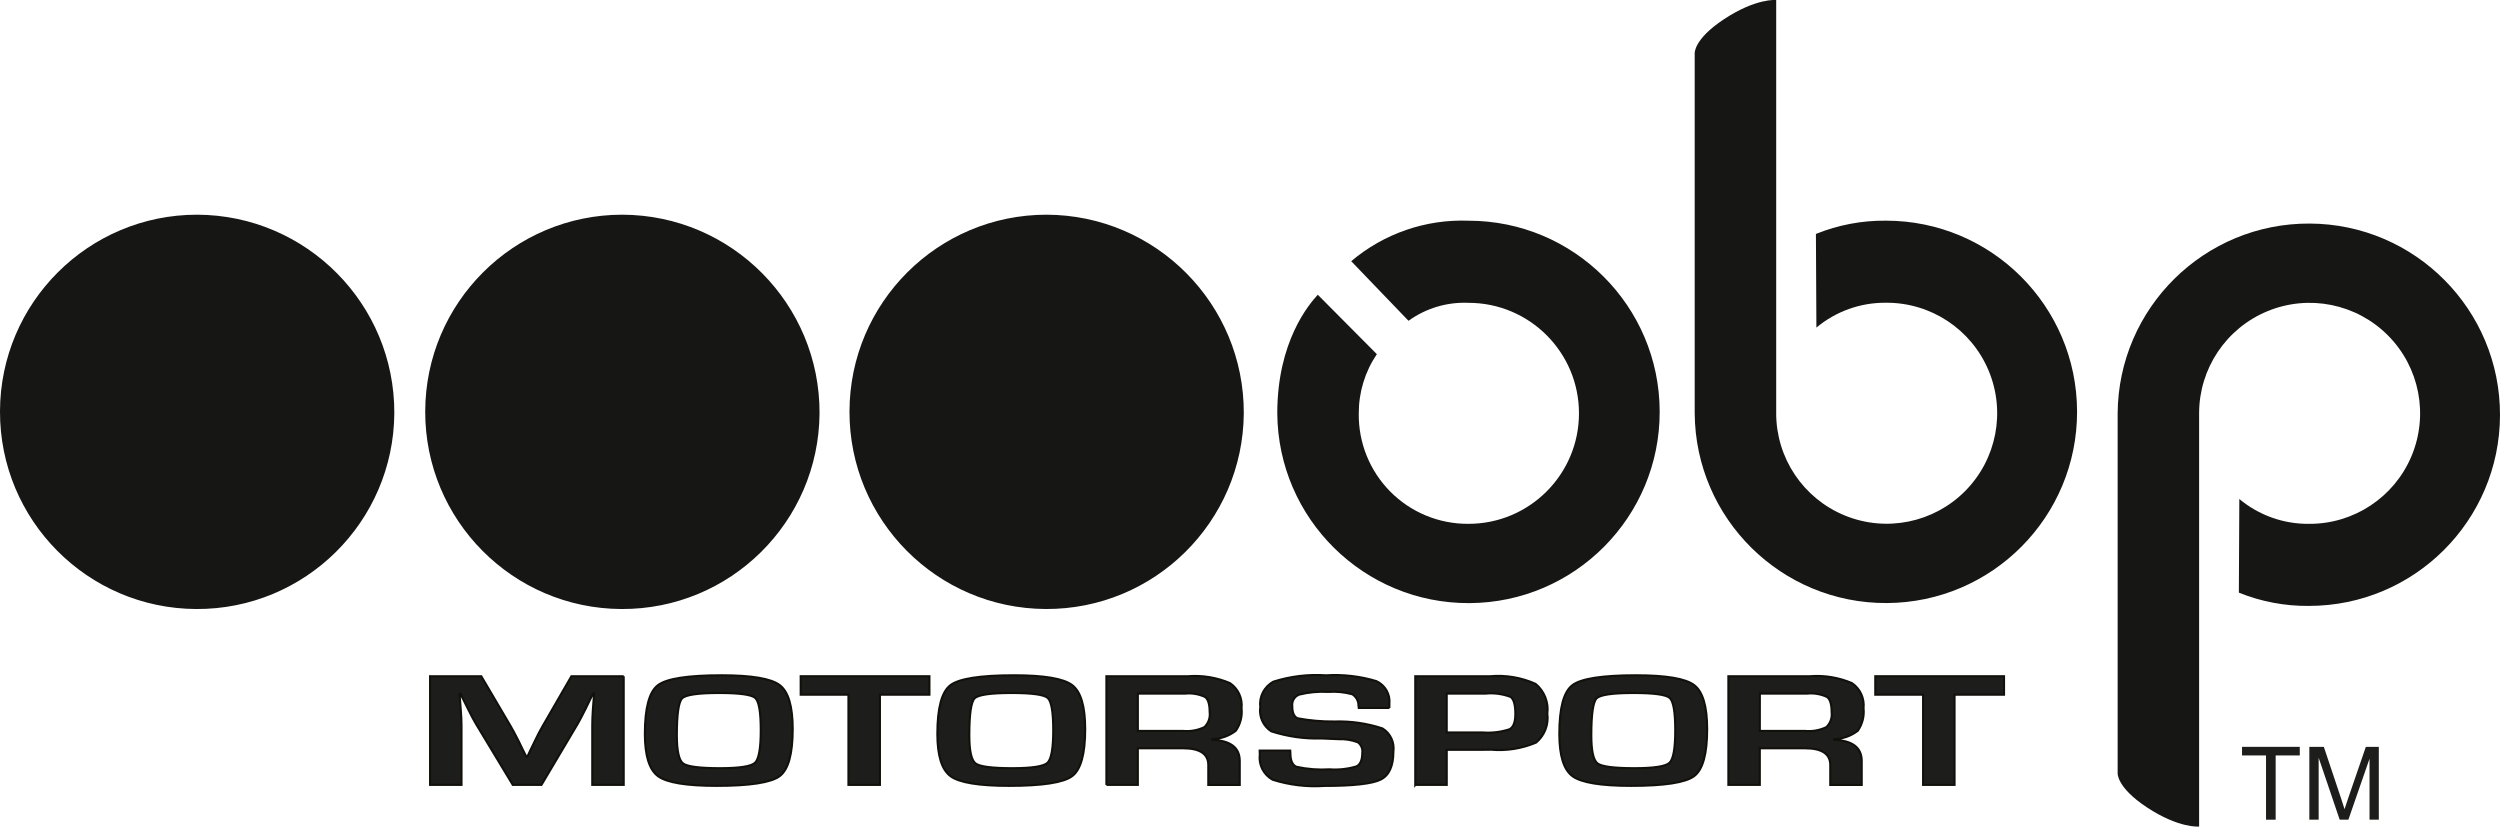
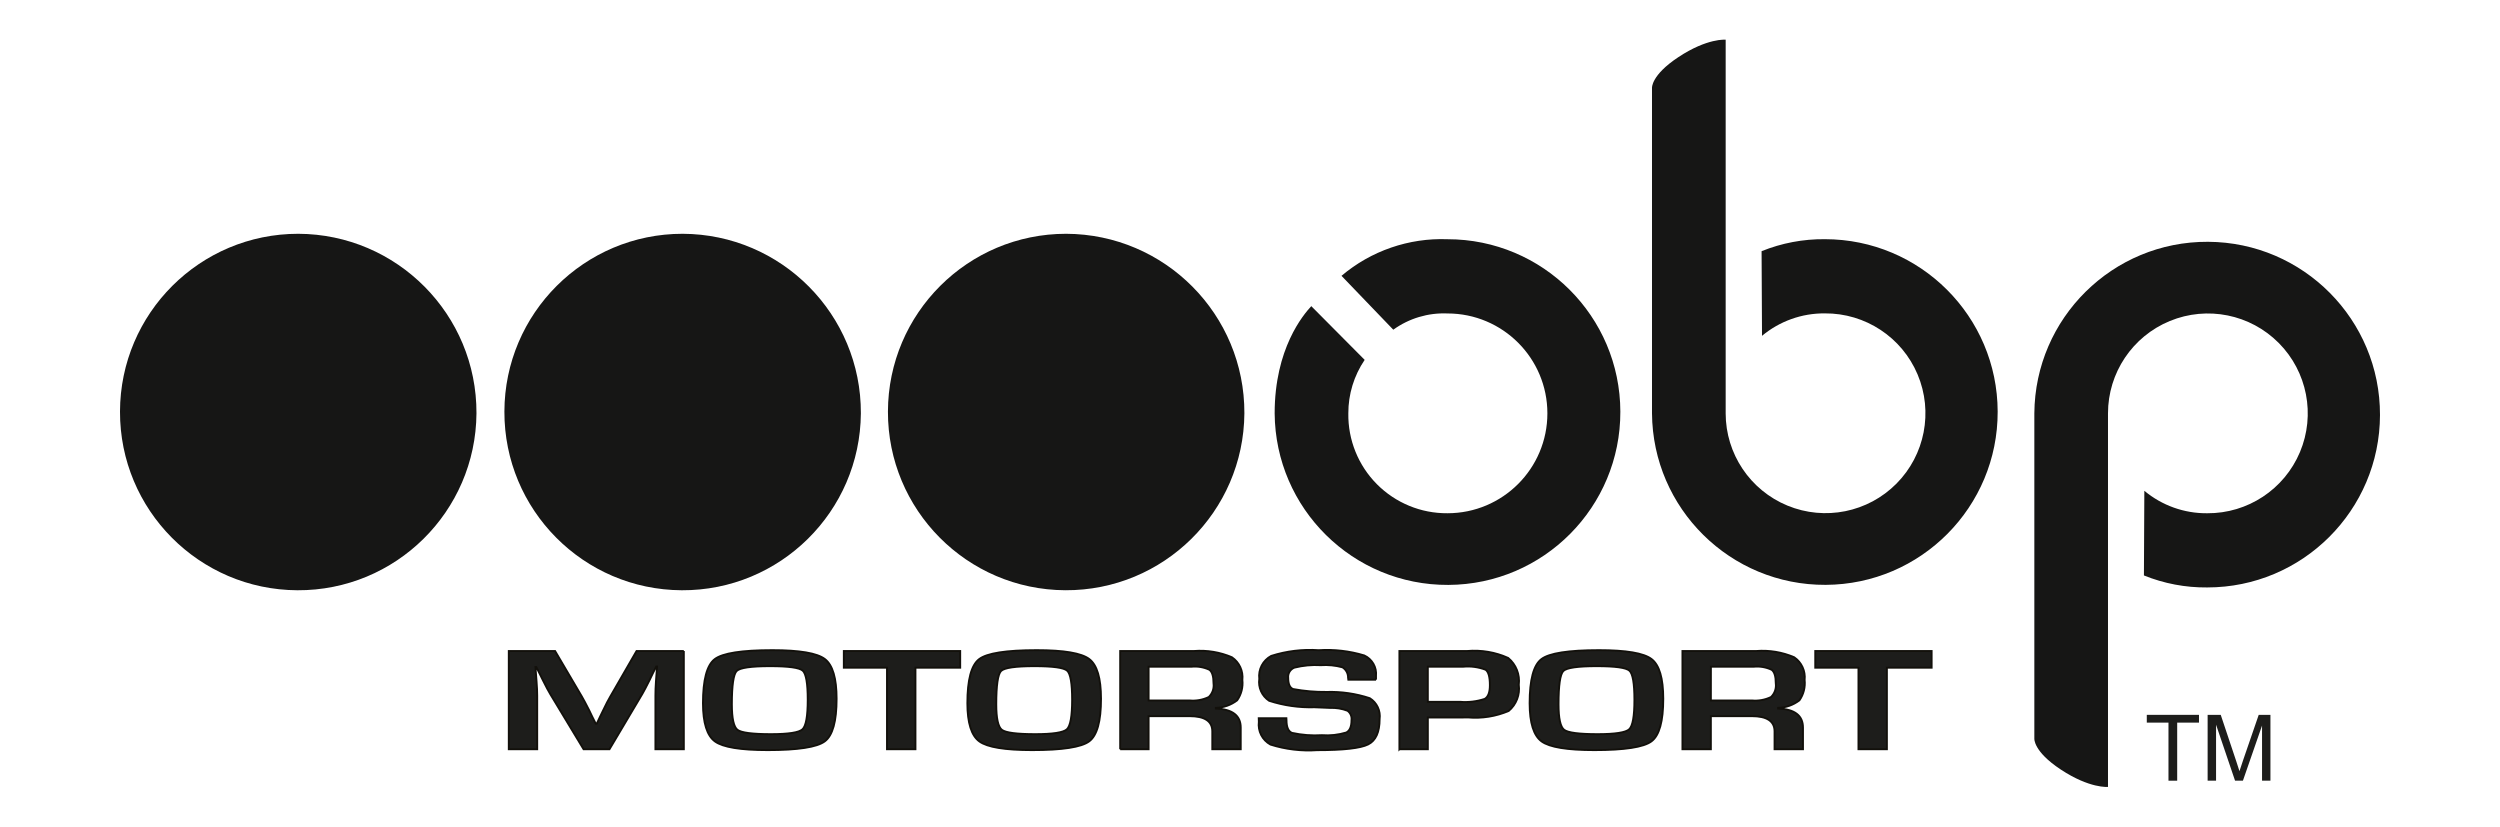
- <svg xmlns="http://www.w3.org/2000/svg" id="obp-motorsport-logo" width="226" height="74.726" viewBox="0 0 226 74.726">
-   <path id="Path_14985" data-name="Path 14985" d="M35.647,37.363A17.824,17.824,0,1,1,17.823,19.408,17.89,17.89,0,0,1,35.647,37.363Z" transform="translate(0 0)" fill="#161615" />
-   <path id="Path_14986" data-name="Path 14986" d="M74.087,37.363A17.824,17.824,0,1,1,56.264,19.408,17.89,17.89,0,0,1,74.087,37.363Z" transform="translate(0 0)" fill="#161615" />
-   <path id="Path_14987" data-name="Path 14987" d="M112.439,37.363A17.823,17.823,0,1,1,94.615,19.408,17.89,17.89,0,0,1,112.439,37.363Z" transform="translate(0 0)" fill="#161615" />
-   <path id="Path_14988" data-name="Path 14988" d="M132.75,19.952a15.511,15.511,0,0,0-10.6,3.66L127.329,29a8.624,8.624,0,0,1,5.421-1.624,9.989,9.989,0,0,1,0,19.978,9.84,9.84,0,0,1-9.917-9.989,9.485,9.485,0,0,1,1.634-5.348l-5.338-5.373c-.8.869-3.663,4.232-3.663,10.721A17.285,17.285,0,1,0,132.75,19.952Z" transform="translate(0 0)" fill="#161615" />
-   <path id="Path_14989" data-name="Path 14989" d="M160.568,37.363V0s-1.819-.183-4.724,1.739c-2.77,1.829-2.644,3.1-2.644,3.1v32.52h0a17.284,17.284,0,1,0,17.284-17.411,16.436,16.436,0,0,0-6.325,1.2l.043,8.465a9.682,9.682,0,0,1,6.281-2.245,9.989,9.989,0,1,1-9.916,9.989" transform="translate(0 0)" fill="#161615" />
-   <path id="Path_14990" data-name="Path 14990" d="M198.8,37.363V74.721s-1.817.182-4.723-1.738c-2.77-1.83-2.642-3.1-2.642-3.1V37.363h0a17.283,17.283,0,1,1,17.284,17.412,16.448,16.448,0,0,1-6.326-1.2l.042-8.466a9.676,9.676,0,0,0,6.284,2.246,9.989,9.989,0,1,0-9.919-9.989" transform="translate(0 0)" fill="#161615" />
-   <path id="Path_14991" data-name="Path 14991" d="M204.849,74.1V68.292H202.68v-.777H207.9v.777H205.72V74.1Z" transform="translate(0 0)" fill="#1d1d1b" />
-   <path id="Path_14992" data-name="Path 14992" d="M208.764,74.1V67.515h1.311l1.558,4.66q.216.651.314.974.112-.359.35-1.055l1.576-4.58h1.172V74.1h-.84V68.588L212.293,74.1h-.786l-1.9-5.6v5.6Z" transform="translate(0 0)" fill="#1d1d1b" />
-   <path id="Path_14993" data-name="Path 14993" d="M56.382,61.132v9.822H53.542V65.6q0-.64.055-1.454l.055-.734.055-.727h-.088l-.34.684-.329.684q-.46.922-.713,1.36l-3.29,5.541H46.358l-3.323-5.5q-.274-.453-.724-1.36l-.34-.684-.34-.676h-.088l.055.712.055.72q.066.835.066,1.432v5.354H38.879V61.132h4.628l2.676,4.548q.274.475.724,1.36l.329.684.34.676h.1l.318-.676.329-.676q.406-.856.7-1.353l2.632-4.562h4.727Z" transform="translate(0 0)" fill="#1d1d1b" stroke="#12100b" stroke-width="0.192" />
-   <path id="Path_14994" data-name="Path 14994" d="M65.233,61.046q4.08,0,5.253.889t1.173,3.975q0,3.375-1.179,4.253t-5.708.878q-4.08,0-5.275-.867t-1.2-3.817q0-3.512,1.173-4.411t5.758-.9Zm-.22,1.6q-2.862,0-3.345.482t-.483,3.339q0,2.116.565,2.547t3.329.432q2.643,0,3.169-.486t.526-2.946q0-2.468-.5-2.918t-3.263-.45Z" transform="translate(0 0)" fill="#1d1d1b" stroke="#12100b" stroke-width="0.192" />
-   <path id="Path_14995" data-name="Path 14995" d="M79.544,62.8v8.153H76.7V62.8H72.383V61.132H84.019V62.8Z" transform="translate(0 0)" fill="#1d1d1b" stroke="#12100b" stroke-width="0.192" />
-   <path id="Path_14996" data-name="Path 14996" d="M91.673,61.046q4.08,0,5.253.889T98.1,65.91q0,3.375-1.179,4.253t-5.708.878q-4.08,0-5.275-.867t-1.2-3.817q0-3.512,1.173-4.411t5.758-.9Zm-.22,1.6q-2.862,0-3.345.482t-.483,3.339q0,2.116.565,2.547t3.329.432q2.643,0,3.169-.486t.526-2.946q0-2.468-.5-2.918t-3.263-.45Z" transform="translate(0 0)" fill="#1d1d1b" stroke="#12100b" stroke-width="0.192" />
-   <path id="Path_14997" data-name="Path 14997" d="M100.019,70.955V61.132H107.4a8.026,8.026,0,0,1,3.794.626,2.424,2.424,0,0,1,1.042,2.267,2.987,2.987,0,0,1-.521,2.037,3.685,3.685,0,0,1-2.133.756v.065q2.49.1,2.49,1.907v2.166h-2.841V69.163q0-1.518-2.281-1.518h-4.091v3.31h-2.841Zm2.841-4.879h4.08a3.676,3.676,0,0,0,1.936-.342,1.6,1.6,0,0,0,.477-1.371q0-1.05-.411-1.356a3.438,3.438,0,0,0-1.8-.306H102.86v3.375Z" transform="translate(0 0)" fill="#1d1d1b" stroke="#12100b" stroke-width="0.192" />
-   <path id="Path_14998" data-name="Path 14998" d="M125.606,64H122.83a1.368,1.368,0,0,1-.022-.2,1.2,1.2,0,0,0-.56-1.04,6.642,6.642,0,0,0-2.172-.212,8.829,8.829,0,0,0-2.637.245.99.99,0,0,0-.62,1.029q0,.928.5,1.115a17.283,17.283,0,0,0,3.334.288,12.537,12.537,0,0,1,4.326.626,2.123,2.123,0,0,1,.982,2.094q0,1.957-1.151,2.529t-5.078.572a12.616,12.616,0,0,1-4.688-.561,2.272,2.272,0,0,1-1.158-2.274l-.011-.36h2.763l.011.208q0,1.029.548,1.259a10.9,10.9,0,0,0,2.995.23,6.743,6.743,0,0,0,2.434-.266q.526-.266.526-1.231a1.006,1.006,0,0,0-.4-.946,4.376,4.376,0,0,0-1.727-.284l-1.568-.065a13.408,13.408,0,0,1-4.541-.647,2.236,2.236,0,0,1-.987-2.195,2.287,2.287,0,0,1,1.191-2.292,12.809,12.809,0,0,1,4.753-.572,12.932,12.932,0,0,1,4.551.525,2.026,2.026,0,0,1,1.175,2.051V64Z" transform="translate(0 0)" fill="#1d1d1b" stroke="#12100b" stroke-width="0.192" />
-   <path id="Path_14999" data-name="Path 14999" d="M127.941,70.955V61.132h6.778a8.228,8.228,0,0,1,4.1.694,2.981,2.981,0,0,1,1.058,2.68,2.9,2.9,0,0,1-1.009,2.619,8.521,8.521,0,0,1-4.08.647l-.659.008h-3.345v3.173h-2.841Zm2.841-4.742h3.236a6.238,6.238,0,0,0,2.45-.291q.521-.291.521-1.378,0-1.245-.433-1.543a5.009,5.009,0,0,0-2.254-.3h-3.52Z" transform="translate(0 0)" fill="#1d1d1b" stroke="#12100b" stroke-width="0.192" />
-   <path id="Path_15000" data-name="Path 15000" d="M147.9,61.046q4.081,0,5.253.889t1.173,3.975q0,3.375-1.178,4.253t-5.708.878q-4.081,0-5.276-.867t-1.2-3.817q0-3.512,1.173-4.411t5.758-.9Zm-.219,1.6q-2.862,0-3.345.482t-.483,3.339q0,2.116.566,2.547t3.329.432q2.642,0,3.17-.486t.525-2.946q0-2.468-.5-2.918t-3.263-.45Z" transform="translate(0 0)" fill="#1d1d1b" stroke="#12100b" stroke-width="0.192" />
-   <path id="Path_15001" data-name="Path 15001" d="M156.246,70.955V61.132h7.381a8.023,8.023,0,0,1,3.794.626,2.424,2.424,0,0,1,1.042,2.267,2.987,2.987,0,0,1-.521,2.037,3.684,3.684,0,0,1-2.133.756v.065q2.49.1,2.489,1.907v2.166h-2.841V69.163q0-1.518-2.281-1.518h-4.09v3.31Zm2.841-4.879h4.08a3.67,3.67,0,0,0,1.935-.342,1.6,1.6,0,0,0,.477-1.371q0-1.05-.412-1.356a3.434,3.434,0,0,0-1.8-.306h-4.277Z" transform="translate(0 0)" fill="#1d1d1b" stroke="#12100b" stroke-width="0.192" />
-   <path id="Path_15002" data-name="Path 15002" d="M176.689,62.8v8.153h-2.841V62.8h-4.321V61.132h11.636V62.8Z" transform="translate(0 0)" fill="#1d1d1b" stroke="#12100b" stroke-width="0.192" />
+ <svg xmlns="http://www.w3.org/2000/svg" id="obp-motorsport-logo" width="250.002" height="82.662" viewBox="0 0 250.002 82.662" version="1.1">
+   <defs id="defs1" />
+   <g id="g1" transform="translate(12.00075,3.970531)">
+     <path id="Path_14985" data-name="Path 14985" d="M 35.647,37.363 A 17.824,17.824 0 1 1 17.823,19.408 17.89,17.89 0 0 1 35.647,37.363 Z" fill="#161615" />
+     <path id="Path_14986" data-name="Path 14986" d="M 74.087,37.363 A 17.824,17.824 0 1 1 56.264,19.408 17.89,17.89 0 0 1 74.087,37.363 Z" fill="#161615" />
+     <path id="Path_14987" data-name="Path 14987" d="M 112.439,37.363 A 17.823,17.823 0 1 1 94.615,19.408 17.89,17.89 0 0 1 112.439,37.363 Z" fill="#161615" />
+     <path id="Path_14988" data-name="Path 14988" d="m 132.75,19.952 a 15.511,15.511 0 0 0 -10.6,3.66 L 127.329,29 a 8.624,8.624 0 0 1 5.421,-1.624 9.989,9.989 0 0 1 0,19.978 9.84,9.84 0 0 1 -9.917,-9.989 9.485,9.485 0 0 1 1.634,-5.348 l -5.338,-5.373 c -0.8,0.869 -3.663,4.232 -3.663,10.721 A 17.285,17.285 0 1 0 132.75,19.952 Z" fill="#161615" />
+     <path id="Path_14989" data-name="Path 14989" d="M 160.568,37.363 V 0 c 0,0 -1.819,-0.183 -4.724,1.739 -2.77,1.829 -2.644,3.1 -2.644,3.1 v 32.52 0 a 17.284,17.284 0 1 0 17.284,-17.411 16.436,16.436 0 0 0 -6.325,1.2 l 0.043,8.465 a 9.682,9.682 0 0 1 6.281,-2.245 9.989,9.989 0 1 1 -9.916,9.989" fill="#161615" />
+     <path id="Path_14990" data-name="Path 14990" d="m 198.8,37.363 v 37.358 c 0,0 -1.817,0.182 -4.723,-1.738 -2.77,-1.83 -2.642,-3.1 -2.642,-3.1 v -32.52 0 a 17.283,17.283 0 1 1 17.284,17.412 16.448,16.448 0 0 1 -6.326,-1.2 l 0.042,-8.466 a 9.676,9.676 0 0 0 6.284,2.246 9.989,9.989 0 1 0 -9.919,-9.989" fill="#161615" />
+     <path id="Path_14991" data-name="Path 14991" d="m 204.849,74.1 v -5.808 h -2.169 v -0.777 h 5.22 v 0.777 h -2.18 V 74.1 Z" fill="#1d1d1b" />
+     <path id="Path_14992" data-name="Path 14992" d="m 208.764,74.1 v -6.585 h 1.311 l 1.558,4.66 q 0.216,0.651 0.314,0.974 0.112,-0.359 0.35,-1.055 l 1.576,-4.58 h 1.172 V 74.1 h -0.84 v -5.512 l -1.912,5.512 h -0.786 l -1.9,-5.6 v 5.6 z" fill="#1d1d1b" />
+     <path id="Path_14993" data-name="Path 14993" d="m 56.382,61.132 v 9.822 h -2.84 V 65.6 q 0,-0.64 0.055,-1.454 l 0.055,-0.734 0.055,-0.727 h -0.088 l -0.34,0.684 -0.329,0.684 q -0.46,0.922 -0.713,1.36 l -3.29,5.541 h -2.589 l -3.323,-5.5 q -0.274,-0.453 -0.724,-1.36 l -0.34,-0.684 -0.34,-0.676 h -0.088 l 0.055,0.712 0.055,0.72 q 0.066,0.835 0.066,1.432 v 5.354 h -2.84 v -9.82 h 4.628 l 2.676,4.548 q 0.274,0.475 0.724,1.36 l 0.329,0.684 0.34,0.676 h 0.1 l 0.318,-0.676 0.329,-0.676 q 0.406,-0.856 0.7,-1.353 l 2.632,-4.562 h 4.727 z" fill="#1d1d1b" stroke="#12100b" stroke-width="0.192" />
+     <path id="Path_14994" data-name="Path 14994" d="m 65.233,61.046 q 4.08,0 5.253,0.889 1.173,0.889 1.173,3.975 0,3.375 -1.179,4.253 -1.179,0.878 -5.708,0.878 -4.08,0 -5.275,-0.867 -1.195,-0.867 -1.2,-3.817 0,-3.512 1.173,-4.411 1.173,-0.899 5.758,-0.9 z m -0.22,1.6 q -2.862,0 -3.345,0.482 -0.483,0.482 -0.483,3.339 0,2.116 0.565,2.547 0.565,0.431 3.329,0.432 2.643,0 3.169,-0.486 0.526,-0.486 0.526,-2.946 0,-2.468 -0.5,-2.918 -0.5,-0.45 -3.263,-0.45 z" fill="#1d1d1b" stroke="#12100b" stroke-width="0.192" />
+     <path id="Path_14995" data-name="Path 14995" d="m 79.544,62.8 v 8.153 H 76.7 V 62.8 H 72.383 V 61.132 H 84.019 V 62.8 Z" fill="#1d1d1b" stroke="#12100b" stroke-width="0.192" />
+     <path id="Path_14996" data-name="Path 14996" d="m 91.673,61.046 q 4.08,0 5.253,0.889 1.173,0.889 1.174,3.975 0,3.375 -1.179,4.253 -1.179,0.878 -5.708,0.878 -4.08,0 -5.275,-0.867 -1.195,-0.867 -1.2,-3.817 0,-3.512 1.173,-4.411 1.173,-0.899 5.758,-0.9 z m -0.22,1.6 q -2.862,0 -3.345,0.482 -0.483,0.482 -0.483,3.339 0,2.116 0.565,2.547 0.565,0.431 3.329,0.432 2.643,0 3.169,-0.486 0.526,-0.486 0.526,-2.946 0,-2.468 -0.5,-2.918 -0.5,-0.45 -3.263,-0.45 z" fill="#1d1d1b" stroke="#12100b" stroke-width="0.192" />
+     <path id="Path_14997" data-name="Path 14997" d="m 100.019,70.955 v -9.823 h 7.381 a 8.026,8.026 0 0 1 3.794,0.626 2.424,2.424 0 0 1 1.042,2.267 2.987,2.987 0 0 1 -0.521,2.037 3.685,3.685 0 0 1 -2.133,0.756 v 0.065 q 2.49,0.1 2.49,1.907 v 2.166 h -2.841 v -1.793 q 0,-1.518 -2.281,-1.518 h -4.091 v 3.31 h -2.841 z m 2.841,-4.879 h 4.08 a 3.676,3.676 0 0 0 1.936,-0.342 1.6,1.6 0 0 0 0.477,-1.371 q 0,-1.05 -0.411,-1.356 a 3.438,3.438 0 0 0 -1.8,-0.306 h -4.282 z" fill="#1d1d1b" stroke="#12100b" stroke-width="0.192" />
+     <path id="Path_14998" data-name="Path 14998" d="m 125.606,64 h -2.776 a 1.368,1.368 0 0 1 -0.022,-0.2 1.2,1.2 0 0 0 -0.56,-1.04 6.642,6.642 0 0 0 -2.172,-0.212 8.829,8.829 0 0 0 -2.637,0.245 0.99,0.99 0 0 0 -0.62,1.029 q 0,0.928 0.5,1.115 a 17.283,17.283 0 0 0 3.334,0.288 12.537,12.537 0 0 1 4.326,0.626 2.123,2.123 0 0 1 0.982,2.094 q 0,1.957 -1.151,2.529 -1.151,0.572 -5.078,0.572 a 12.616,12.616 0 0 1 -4.688,-0.561 2.272,2.272 0 0 1 -1.158,-2.274 l -0.011,-0.36 h 2.763 l 0.011,0.208 q 0,1.029 0.548,1.259 a 10.9,10.9 0 0 0 2.995,0.23 6.743,6.743 0 0 0 2.434,-0.266 q 0.526,-0.266 0.526,-1.231 a 1.006,1.006 0 0 0 -0.4,-0.946 4.376,4.376 0 0 0 -1.727,-0.284 l -1.568,-0.065 a 13.408,13.408 0 0 1 -4.541,-0.647 2.236,2.236 0 0 1 -0.987,-2.195 2.287,2.287 0 0 1 1.191,-2.292 12.809,12.809 0 0 1 4.753,-0.572 12.932,12.932 0 0 1 4.551,0.525 2.026,2.026 0 0 1 1.175,2.051 V 64 Z" fill="#1d1d1b" stroke="#12100b" stroke-width="0.192" />
+     <path id="Path_14999" data-name="Path 14999" d="m 127.941,70.955 v -9.823 h 6.778 a 8.228,8.228 0 0 1 4.1,0.694 2.981,2.981 0 0 1 1.058,2.68 2.9,2.9 0 0 1 -1.009,2.619 8.521,8.521 0 0 1 -4.08,0.647 l -0.659,0.008 h -3.345 v 3.173 h -2.841 z m 2.841,-4.742 h 3.236 a 6.238,6.238 0 0 0 2.45,-0.291 q 0.521,-0.291 0.521,-1.378 0,-1.245 -0.433,-1.543 a 5.009,5.009 0 0 0 -2.254,-0.3 h -3.52 z" fill="#1d1d1b" stroke="#12100b" stroke-width="0.192" />
+     <path id="Path_15000" data-name="Path 15000" d="m 147.9,61.046 q 4.081,0 5.253,0.889 1.172,0.889 1.173,3.975 0,3.375 -1.178,4.253 -1.178,0.878 -5.708,0.878 -4.081,0 -5.276,-0.867 -1.195,-0.867 -1.2,-3.817 0,-3.512 1.173,-4.411 1.173,-0.899 5.758,-0.9 z m -0.219,1.6 q -2.862,0 -3.345,0.482 -0.483,0.482 -0.483,3.339 0,2.116 0.566,2.547 0.566,0.431 3.329,0.432 2.642,0 3.17,-0.486 0.528,-0.486 0.525,-2.946 0,-2.468 -0.5,-2.918 -0.5,-0.45 -3.263,-0.45 z" fill="#1d1d1b" stroke="#12100b" stroke-width="0.192" />
+     <path id="Path_15001" data-name="Path 15001" d="m 156.246,70.955 v -9.823 h 7.381 a 8.023,8.023 0 0 1 3.794,0.626 2.424,2.424 0 0 1 1.042,2.267 2.987,2.987 0 0 1 -0.521,2.037 3.684,3.684 0 0 1 -2.133,0.756 v 0.065 q 2.49,0.1 2.489,1.907 v 2.166 h -2.841 v -1.793 q 0,-1.518 -2.281,-1.518 h -4.09 v 3.31 z m 2.841,-4.879 h 4.08 a 3.67,3.67 0 0 0 1.935,-0.342 1.6,1.6 0 0 0 0.477,-1.371 q 0,-1.05 -0.412,-1.356 a 3.434,3.434 0 0 0 -1.8,-0.306 h -4.277 z" fill="#1d1d1b" stroke="#12100b" stroke-width="0.192" />
+     <path id="Path_15002" data-name="Path 15002" d="m 176.689,62.8 v 8.153 h -2.841 V 62.8 h -4.321 v -1.668 h 11.636 V 62.8 Z" fill="#1d1d1b" stroke="#12100b" stroke-width="0.192" />
+   </g>
</svg>
